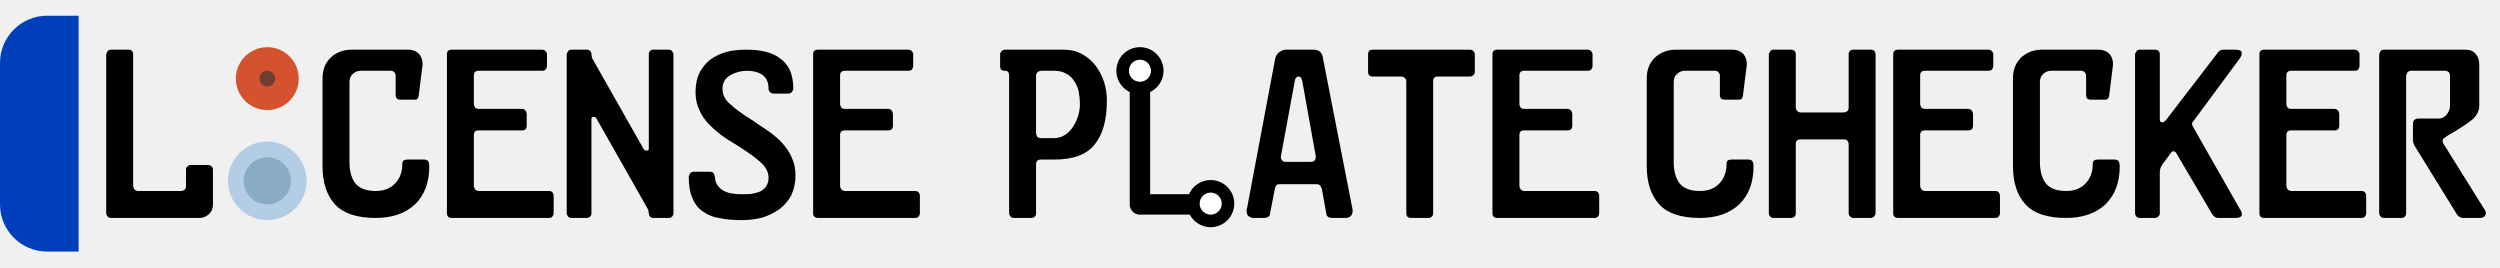
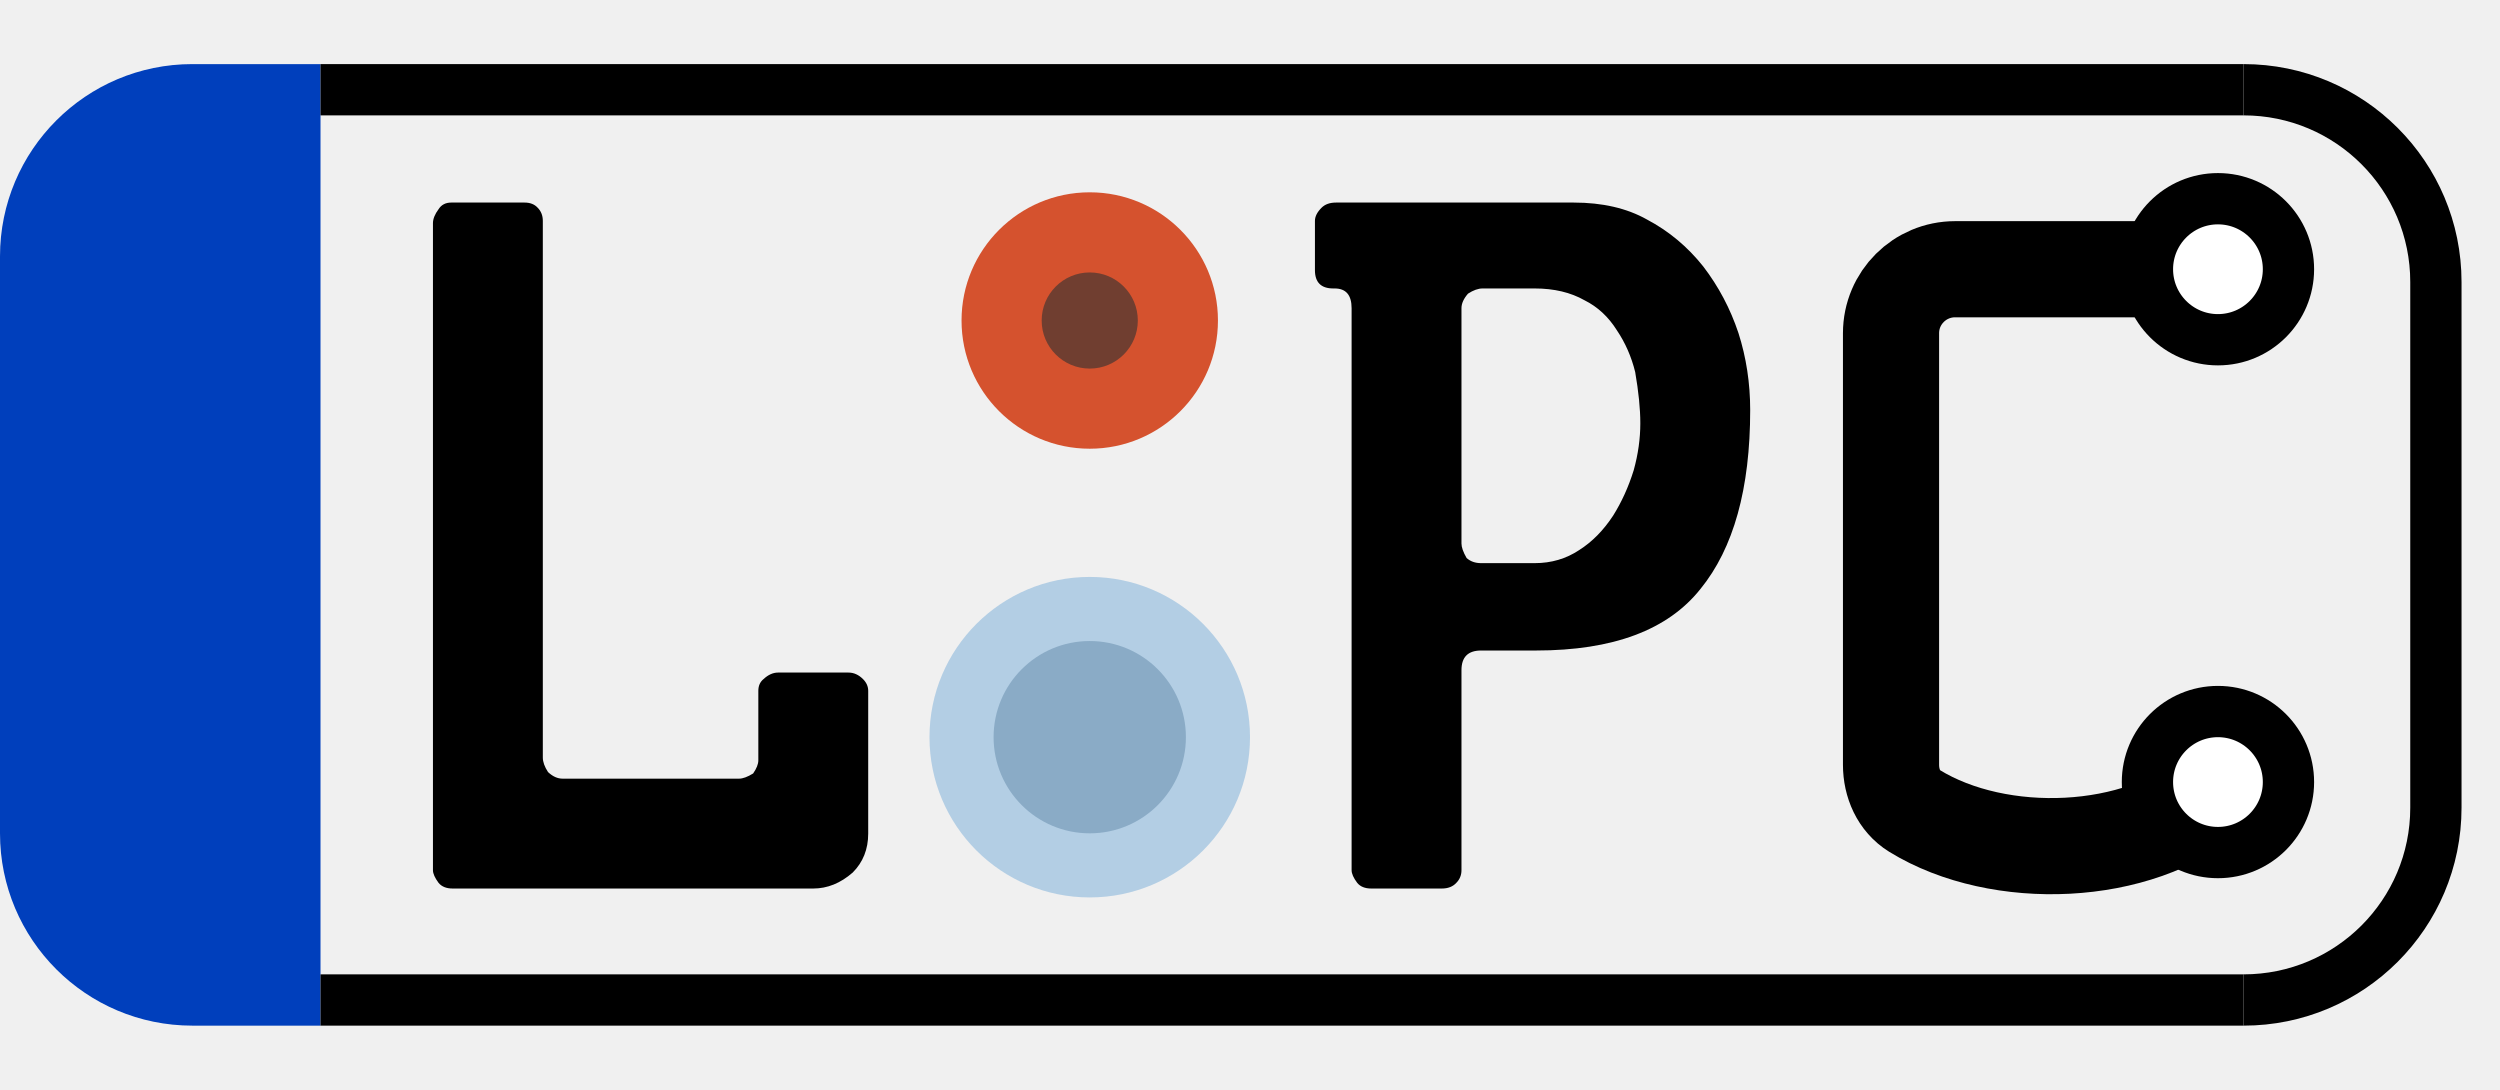
- <svg xmlns="http://www.w3.org/2000/svg" width="159" height="17" viewBox="0 0 159 17" fill="none">
-   <path d="M13.544 13.004C13.544 13.248 13.463 13.451 13.302 13.612C13.112 13.778 12.907 13.861 12.687 13.861H7.062C6.964 13.861 6.891 13.832 6.842 13.773C6.784 13.695 6.754 13.629 6.754 13.575V3.482C6.754 3.414 6.784 3.341 6.842 3.263C6.886 3.194 6.952 3.16 7.04 3.16H8.183C8.271 3.16 8.339 3.187 8.388 3.241C8.441 3.294 8.468 3.363 8.468 3.446V11.817C8.468 11.886 8.495 11.961 8.549 12.044C8.622 12.113 8.698 12.147 8.776 12.147H11.53C11.588 12.147 11.662 12.12 11.749 12.066C11.803 11.988 11.83 11.92 11.83 11.861V10.777C11.83 10.699 11.857 10.638 11.911 10.594C11.984 10.526 12.06 10.492 12.138 10.492H13.236C13.319 10.492 13.395 10.526 13.463 10.594C13.517 10.648 13.544 10.709 13.544 10.777V13.004ZM27.303 10.58C27.303 11.605 26.998 12.413 26.387 13.004C25.772 13.575 24.942 13.861 23.897 13.861C22.701 13.861 21.839 13.575 21.312 13.004C20.779 12.428 20.513 11.612 20.513 10.558V4.969C20.513 4.427 20.692 3.985 21.048 3.644C21.414 3.321 21.849 3.16 22.352 3.16H25.977C26.226 3.16 26.444 3.241 26.629 3.402C26.795 3.583 26.878 3.814 26.878 4.098L26.629 6.09C26.605 6.256 26.531 6.339 26.409 6.339H25.45C25.259 6.339 25.164 6.236 25.164 6.031V4.786C25.164 4.728 25.13 4.659 25.062 4.581C25.008 4.527 24.932 4.5 24.835 4.5H22.945C22.745 4.5 22.574 4.569 22.432 4.706C22.296 4.833 22.227 5.003 22.227 5.218V10.309C22.227 10.895 22.357 11.351 22.615 11.678C22.879 11.991 23.306 12.147 23.897 12.147C24.42 12.147 24.835 11.983 25.142 11.656C25.44 11.339 25.589 10.924 25.589 10.411C25.589 10.235 25.692 10.148 25.897 10.148H26.981C27.108 10.148 27.195 10.189 27.244 10.272C27.283 10.36 27.303 10.462 27.303 10.58ZM35.213 13.553C35.213 13.631 35.186 13.705 35.133 13.773C35.079 13.832 35.01 13.861 34.927 13.861H28.731C28.526 13.861 28.424 13.758 28.424 13.553V3.446C28.424 3.255 28.526 3.16 28.731 3.16H34.459C34.556 3.16 34.632 3.187 34.686 3.241C34.754 3.309 34.788 3.377 34.788 3.446V4.215C34.788 4.269 34.761 4.337 34.708 4.42C34.654 4.474 34.578 4.5 34.481 4.5H30.445C30.24 4.5 30.137 4.603 30.137 4.808V6.625C30.137 6.688 30.164 6.761 30.218 6.844C30.272 6.898 30.347 6.925 30.445 6.925H33.199C33.277 6.925 33.35 6.959 33.419 7.027C33.472 7.11 33.499 7.186 33.499 7.254V7.987C33.499 8.192 33.399 8.294 33.199 8.294H30.445C30.24 8.294 30.137 8.39 30.137 8.58V11.817C30.137 11.886 30.164 11.961 30.218 12.044C30.291 12.113 30.367 12.147 30.445 12.147H34.927C35.01 12.147 35.079 12.174 35.133 12.227C35.186 12.301 35.213 12.377 35.213 12.455V13.553ZM42.83 13.575C42.83 13.639 42.803 13.705 42.75 13.773C42.696 13.832 42.628 13.861 42.545 13.861H41.548C41.461 13.861 41.392 13.832 41.343 13.773C41.29 13.719 41.263 13.646 41.263 13.553C41.263 13.509 41.256 13.475 41.241 13.451C41.241 13.382 41.234 13.341 41.219 13.326L37.938 7.54C37.894 7.472 37.84 7.438 37.777 7.438C37.669 7.438 37.615 7.472 37.615 7.54V13.575C37.615 13.653 37.589 13.719 37.535 13.773C37.476 13.832 37.401 13.861 37.308 13.861H36.348C36.251 13.861 36.177 13.832 36.129 13.773C36.07 13.695 36.041 13.629 36.041 13.575V3.482C36.041 3.414 36.07 3.341 36.129 3.263C36.173 3.194 36.239 3.16 36.326 3.16H37.33C37.413 3.16 37.481 3.187 37.535 3.241C37.589 3.294 37.615 3.363 37.615 3.446C37.615 3.485 37.623 3.524 37.637 3.563C37.637 3.617 37.642 3.658 37.652 3.688L40.933 9.474C40.977 9.542 41.038 9.576 41.116 9.576C41.214 9.576 41.263 9.542 41.263 9.474V3.446C41.263 3.363 41.29 3.294 41.343 3.241C41.387 3.187 41.456 3.16 41.548 3.16H42.523C42.625 3.16 42.701 3.194 42.75 3.263C42.803 3.336 42.83 3.409 42.83 3.482V13.575ZM50.594 11.165C50.594 11.6 50.506 12.015 50.33 12.411C50.145 12.757 49.893 13.055 49.576 13.304C49.229 13.543 48.863 13.722 48.477 13.839C48.048 13.946 47.613 14 47.173 14C46.641 14 46.177 13.959 45.782 13.876C45.391 13.822 45.045 13.688 44.742 13.473C44.449 13.297 44.219 13.019 44.053 12.638C43.887 12.276 43.804 11.812 43.804 11.246C43.804 11.207 43.834 11.134 43.892 11.026C43.951 10.958 44.017 10.924 44.09 10.924H45.174C45.257 10.924 45.325 10.951 45.379 11.004C45.408 11.058 45.435 11.134 45.46 11.231C45.479 11.476 45.54 11.664 45.643 11.795C45.76 11.957 45.897 12.074 46.053 12.147C46.224 12.235 46.4 12.289 46.58 12.308C46.702 12.337 46.9 12.352 47.173 12.352C47.471 12.352 47.681 12.345 47.803 12.33C48.038 12.281 48.214 12.232 48.331 12.184C48.516 12.091 48.646 11.983 48.719 11.861C48.826 11.71 48.88 11.527 48.88 11.312C48.88 10.965 48.724 10.646 48.411 10.352C48.109 10.069 47.635 9.723 46.99 9.312C46.478 9.005 46.116 8.773 45.906 8.617C45.609 8.392 45.338 8.155 45.093 7.906C44.815 7.618 44.61 7.313 44.478 6.991C44.317 6.664 44.236 6.29 44.236 5.87C44.236 5.401 44.317 4.994 44.478 4.647C44.654 4.305 44.886 4.02 45.174 3.79C45.477 3.57 45.823 3.407 46.214 3.299C46.561 3.207 46.981 3.16 47.474 3.16C47.913 3.16 48.301 3.199 48.638 3.277C49.029 3.37 49.342 3.507 49.576 3.688C49.849 3.868 50.067 4.12 50.228 4.442C50.379 4.793 50.455 5.187 50.455 5.621C50.455 5.694 50.425 5.77 50.367 5.848C50.298 5.917 50.225 5.951 50.147 5.951H49.188C49.11 5.951 49.034 5.917 48.961 5.848C48.907 5.794 48.88 5.726 48.88 5.643C48.88 5.243 48.751 4.95 48.492 4.764C48.228 4.588 47.904 4.5 47.518 4.5C47.137 4.5 46.776 4.596 46.434 4.786C46.111 4.991 45.95 5.277 45.95 5.643C45.95 6.019 46.107 6.339 46.419 6.603C46.717 6.891 47.191 7.237 47.84 7.643C48.055 7.789 48.253 7.923 48.433 8.045C48.614 8.163 48.778 8.272 48.924 8.375C49.232 8.6 49.503 8.836 49.737 9.085C50.015 9.393 50.22 9.701 50.352 10.008C50.513 10.355 50.594 10.741 50.594 11.165ZM58.504 13.553C58.504 13.631 58.477 13.705 58.423 13.773C58.37 13.832 58.301 13.861 58.218 13.861H52.022C51.817 13.861 51.715 13.758 51.715 13.553V3.446C51.715 3.255 51.817 3.16 52.022 3.16H57.75C57.847 3.16 57.923 3.187 57.977 3.241C58.045 3.309 58.079 3.377 58.079 3.446V4.215C58.079 4.269 58.052 4.337 57.999 4.42C57.945 4.474 57.869 4.5 57.772 4.5H53.736C53.531 4.5 53.428 4.603 53.428 4.808V6.625C53.428 6.688 53.455 6.761 53.509 6.844C53.563 6.898 53.638 6.925 53.736 6.925H56.49C56.568 6.925 56.641 6.959 56.71 7.027C56.763 7.11 56.79 7.186 56.79 7.254V7.987C56.79 8.192 56.69 8.294 56.49 8.294H53.736C53.531 8.294 53.428 8.39 53.428 8.58V11.817C53.428 11.886 53.455 11.961 53.509 12.044C53.582 12.113 53.658 12.147 53.736 12.147H58.218C58.301 12.147 58.37 12.174 58.423 12.227C58.477 12.301 58.504 12.377 58.504 12.455V13.553Z" fill="black" />
-   <path d="M68.684 6.603C68.684 6.378 68.657 6.112 68.603 5.804C68.544 5.565 68.449 5.348 68.317 5.152C68.186 4.942 68.017 4.786 67.812 4.684C67.597 4.562 67.338 4.5 67.036 4.5H66.223C66.154 4.5 66.079 4.527 65.996 4.581C65.927 4.659 65.893 4.735 65.893 4.808V8.478C65.893 8.536 65.92 8.612 65.974 8.705C66.032 8.758 66.108 8.785 66.201 8.785H67.036C67.294 8.785 67.526 8.717 67.731 8.58C67.932 8.453 68.107 8.275 68.259 8.045C68.391 7.835 68.498 7.599 68.581 7.335C68.649 7.086 68.684 6.842 68.684 6.603ZM70.397 6.397C70.397 7.623 70.139 8.553 69.621 9.188C69.113 9.828 68.259 10.148 67.058 10.148H66.201C65.996 10.148 65.893 10.25 65.893 10.455V13.575C65.893 13.653 65.866 13.719 65.812 13.773C65.759 13.832 65.683 13.861 65.585 13.861H64.487C64.389 13.861 64.316 13.832 64.267 13.773C64.209 13.695 64.179 13.629 64.179 13.575V4.808C64.179 4.603 64.091 4.5 63.916 4.5H63.894C63.703 4.5 63.608 4.405 63.608 4.215V3.446C63.608 3.377 63.642 3.309 63.71 3.241C63.764 3.187 63.84 3.16 63.938 3.16H67.644C68.093 3.16 68.474 3.248 68.786 3.424C69.128 3.604 69.421 3.849 69.665 4.156C69.904 4.469 70.087 4.815 70.214 5.196C70.336 5.577 70.397 5.978 70.397 6.397ZM83.684 9.942L82.813 5.094C82.769 4.942 82.693 4.867 82.586 4.867C82.474 4.867 82.398 4.942 82.359 5.094L81.465 9.942C81.465 9.942 81.465 9.947 81.465 9.957C81.465 9.962 81.465 9.964 81.465 9.964C81.465 9.979 81.465 9.991 81.465 10.001C81.465 10.006 81.465 10.008 81.465 10.008C81.465 10.086 81.492 10.152 81.546 10.206C81.595 10.265 81.663 10.294 81.751 10.294H83.384C83.584 10.294 83.684 10.177 83.684 9.942ZM85.992 13.165C86.016 13.258 86.028 13.334 86.028 13.392C86.028 13.705 85.867 13.861 85.545 13.861H84.769C84.515 13.861 84.378 13.778 84.358 13.612L84.073 12.023C84.014 11.817 83.907 11.715 83.75 11.715H81.363C81.285 11.715 81.224 11.737 81.18 11.781C81.131 11.844 81.097 11.925 81.077 12.023L80.769 13.612C80.769 13.685 80.73 13.746 80.652 13.795C80.569 13.839 80.494 13.861 80.425 13.861H79.693C79.61 13.861 79.522 13.827 79.429 13.758C79.331 13.7 79.283 13.578 79.283 13.392C79.283 13.348 79.297 13.273 79.327 13.165L81.099 3.746C81.133 3.561 81.228 3.412 81.385 3.299C81.526 3.207 81.663 3.16 81.795 3.16H83.501C83.658 3.16 83.787 3.187 83.89 3.241C83.997 3.309 84.073 3.424 84.117 3.585L85.992 13.165ZM93.799 4.581C93.799 4.659 93.772 4.72 93.719 4.764C93.655 4.833 93.579 4.867 93.492 4.867H91.456C91.25 4.867 91.148 4.962 91.148 5.152V13.553C91.148 13.656 91.121 13.729 91.067 13.773C91.014 13.832 90.945 13.861 90.862 13.861H89.742C89.541 13.861 89.441 13.758 89.441 13.553V5.152C89.441 5.074 89.407 5.008 89.339 4.955C89.28 4.896 89.204 4.867 89.112 4.867H87.317C87.112 4.867 87.01 4.767 87.01 4.566V3.446C87.01 3.255 87.112 3.16 87.317 3.16H93.477C93.575 3.16 93.648 3.187 93.697 3.241C93.765 3.304 93.799 3.373 93.799 3.446V4.581ZM101.709 13.553C101.709 13.631 101.683 13.705 101.629 13.773C101.575 13.832 101.507 13.861 101.424 13.861H95.227C95.022 13.861 94.92 13.758 94.92 13.553V3.446C94.92 3.255 95.022 3.16 95.227 3.16H100.955C101.053 3.16 101.128 3.187 101.182 3.241C101.25 3.309 101.285 3.377 101.285 3.446V4.215C101.285 4.269 101.258 4.337 101.204 4.42C101.15 4.474 101.075 4.5 100.977 4.5H96.941C96.736 4.5 96.634 4.603 96.634 4.808V6.625C96.634 6.688 96.66 6.761 96.714 6.844C96.768 6.898 96.844 6.925 96.941 6.925H99.695C99.773 6.925 99.847 6.959 99.915 7.027C99.969 7.11 99.996 7.186 99.996 7.254V7.987C99.996 8.192 99.895 8.294 99.695 8.294H96.941C96.736 8.294 96.634 8.39 96.634 8.58V11.817C96.634 11.886 96.66 11.961 96.714 12.044C96.787 12.113 96.863 12.147 96.941 12.147H101.424C101.507 12.147 101.575 12.174 101.629 12.227C101.683 12.301 101.709 12.377 101.709 12.455V13.553ZM111.524 10.58C111.524 11.605 111.219 12.413 110.608 13.004C109.993 13.575 109.163 13.861 108.118 13.861C106.922 13.861 106.06 13.575 105.533 13.004C105 12.428 104.734 11.612 104.734 10.558V4.969C104.734 4.427 104.912 3.985 105.269 3.644C105.635 3.321 106.07 3.16 106.573 3.16H110.198C110.447 3.16 110.664 3.241 110.85 3.402C111.016 3.583 111.099 3.814 111.099 4.098L110.85 6.09C110.826 6.256 110.752 6.339 110.63 6.339H109.671C109.48 6.339 109.385 6.236 109.385 6.031V4.786C109.385 4.728 109.351 4.659 109.283 4.581C109.229 4.527 109.153 4.5 109.056 4.5H107.166C106.966 4.5 106.795 4.569 106.653 4.706C106.517 4.833 106.448 5.003 106.448 5.218V10.309C106.448 10.895 106.578 11.351 106.836 11.678C107.1 11.991 107.527 12.147 108.118 12.147C108.641 12.147 109.056 11.983 109.363 11.656C109.661 11.339 109.81 10.924 109.81 10.411C109.81 10.235 109.912 10.148 110.118 10.148H111.202C111.329 10.148 111.416 10.189 111.465 10.272C111.504 10.36 111.524 10.462 111.524 10.58ZM119.287 13.531C119.287 13.604 119.261 13.68 119.207 13.758C119.139 13.827 119.063 13.861 118.98 13.861H117.881C117.803 13.861 117.727 13.827 117.654 13.758C117.6 13.7 117.574 13.631 117.574 13.553V9.173C117.574 9.095 117.547 9.02 117.493 8.946C117.439 8.893 117.371 8.866 117.288 8.866H114.519C114.314 8.866 114.212 8.961 114.212 9.151V13.575C114.212 13.653 114.185 13.719 114.131 13.773C114.078 13.832 114.002 13.861 113.904 13.861H112.806C112.708 13.861 112.635 13.832 112.586 13.773C112.527 13.695 112.498 13.629 112.498 13.575V3.482C112.498 3.414 112.527 3.341 112.586 3.263C112.63 3.194 112.696 3.16 112.784 3.16H113.926C114.014 3.16 114.082 3.187 114.131 3.241C114.185 3.294 114.212 3.363 114.212 3.446V6.83C114.212 6.893 114.239 6.966 114.292 7.049C114.366 7.118 114.441 7.152 114.519 7.152H117.273C117.332 7.152 117.405 7.125 117.493 7.071C117.547 7.003 117.574 6.935 117.574 6.866V3.446C117.574 3.363 117.6 3.294 117.654 3.241C117.708 3.187 117.784 3.16 117.881 3.16H118.98C119.082 3.16 119.158 3.187 119.207 3.241C119.261 3.314 119.287 3.382 119.287 3.446V13.531ZM127.198 13.553C127.198 13.631 127.171 13.705 127.117 13.773C127.063 13.832 126.995 13.861 126.912 13.861H120.716C120.511 13.861 120.408 13.758 120.408 13.553V3.446C120.408 3.255 120.511 3.16 120.716 3.16H126.443C126.541 3.16 126.617 3.187 126.67 3.241C126.739 3.309 126.773 3.377 126.773 3.446V4.215C126.773 4.269 126.746 4.337 126.692 4.42C126.639 4.474 126.563 4.5 126.465 4.5H122.43C122.225 4.5 122.122 4.603 122.122 4.808V6.625C122.122 6.688 122.149 6.761 122.203 6.844C122.256 6.898 122.332 6.925 122.43 6.925H125.183C125.262 6.925 125.335 6.959 125.403 7.027C125.457 7.11 125.484 7.186 125.484 7.254V7.987C125.484 8.192 125.384 8.294 125.183 8.294H122.43C122.225 8.294 122.122 8.39 122.122 8.58V11.817C122.122 11.886 122.149 11.961 122.203 12.044C122.276 12.113 122.351 12.147 122.43 12.147H126.912C126.995 12.147 127.063 12.174 127.117 12.227C127.171 12.301 127.198 12.377 127.198 12.455V13.553ZM134.815 10.58C134.815 11.605 134.51 12.413 133.899 13.004C133.284 13.575 132.454 13.861 131.409 13.861C130.213 13.861 129.351 13.575 128.824 13.004C128.291 12.428 128.025 11.612 128.025 10.558V4.969C128.025 4.427 128.204 3.985 128.56 3.644C128.926 3.321 129.361 3.16 129.864 3.16H133.489C133.738 3.16 133.955 3.241 134.141 3.402C134.307 3.583 134.39 3.814 134.39 4.098L134.141 6.09C134.117 6.256 134.043 6.339 133.921 6.339H132.962C132.771 6.339 132.676 6.236 132.676 6.031V4.786C132.676 4.728 132.642 4.659 132.574 4.581C132.52 4.527 132.444 4.5 132.347 4.5H130.457C130.257 4.5 130.086 4.569 129.944 4.706C129.808 4.833 129.739 5.003 129.739 5.218V10.309C129.739 10.895 129.869 11.351 130.127 11.678C130.391 11.991 130.818 12.147 131.409 12.147C131.932 12.147 132.347 11.983 132.654 11.656C132.952 11.339 133.101 10.924 133.101 10.411C133.101 10.235 133.204 10.148 133.409 10.148H134.493C134.62 10.148 134.707 10.189 134.756 10.272C134.795 10.36 134.815 10.462 134.815 10.58ZM142.439 13.268C142.532 13.395 142.579 13.517 142.579 13.634C142.579 13.785 142.437 13.861 142.154 13.861H141.07C140.918 13.861 140.784 13.766 140.667 13.575L138.404 9.723C138.355 9.654 138.294 9.62 138.221 9.62C138.167 9.62 138.118 9.654 138.074 9.723L137.503 10.492C137.41 10.638 137.364 10.79 137.364 10.946V13.575C137.364 13.658 137.329 13.724 137.261 13.773C137.203 13.832 137.134 13.861 137.056 13.861H136.097C135.999 13.861 135.926 13.832 135.877 13.773C135.818 13.695 135.789 13.629 135.789 13.575V3.482C135.789 3.414 135.818 3.341 135.877 3.263C135.921 3.194 135.987 3.16 136.075 3.16H137.078C137.161 3.16 137.229 3.187 137.283 3.241C137.337 3.294 137.364 3.363 137.364 3.446V7.643C137.364 7.721 137.417 7.767 137.525 7.782C137.593 7.782 137.669 7.735 137.752 7.643L141.011 3.402C141.011 3.392 141.014 3.387 141.018 3.387C141.028 3.382 141.033 3.373 141.033 3.358C141.141 3.226 141.255 3.16 141.377 3.16H142.154C142.437 3.16 142.579 3.233 142.579 3.38C142.579 3.482 142.532 3.6 142.439 3.731L139.444 7.782C139.414 7.811 139.4 7.845 139.4 7.884C139.4 7.889 139.414 7.916 139.444 7.965C139.444 7.979 139.444 7.989 139.444 7.994C139.444 7.994 139.444 7.999 139.444 8.009L142.439 13.268ZM150.489 13.553C150.489 13.631 150.462 13.705 150.408 13.773C150.354 13.832 150.286 13.861 150.203 13.861H144.007C143.802 13.861 143.699 13.758 143.699 13.553V3.446C143.699 3.255 143.802 3.16 144.007 3.16H149.734C149.832 3.16 149.908 3.187 149.961 3.241C150.03 3.309 150.064 3.377 150.064 3.446V4.215C150.064 4.269 150.037 4.337 149.983 4.42C149.93 4.474 149.854 4.5 149.756 4.5H145.721C145.516 4.5 145.413 4.603 145.413 4.808V6.625C145.413 6.688 145.44 6.761 145.494 6.844C145.547 6.898 145.623 6.925 145.721 6.925H148.475C148.553 6.925 148.626 6.959 148.694 7.027C148.748 7.11 148.775 7.186 148.775 7.254V7.987C148.775 8.192 148.675 8.294 148.475 8.294H145.721C145.516 8.294 145.413 8.39 145.413 8.58V11.817C145.413 11.886 145.44 11.961 145.494 12.044C145.567 12.113 145.642 12.147 145.721 12.147H150.203C150.286 12.147 150.354 12.174 150.408 12.227C150.462 12.301 150.489 12.377 150.489 12.455V13.553ZM158.106 13.553C158.081 13.758 157.945 13.861 157.696 13.861H156.597C156.568 13.861 156.514 13.839 156.436 13.795C156.353 13.761 156.277 13.68 156.209 13.553L153.543 9.232C153.489 9.11 153.462 9.007 153.462 8.924V7.884C153.462 7.655 153.584 7.54 153.829 7.54H155.11C155.31 7.54 155.481 7.452 155.623 7.276C155.755 7.091 155.821 6.913 155.821 6.742V4.808C155.821 4.74 155.794 4.664 155.74 4.581C155.652 4.527 155.584 4.5 155.535 4.5H153.338C153.26 4.5 153.184 4.535 153.111 4.603C153.057 4.701 153.03 4.776 153.03 4.83V13.575C153.03 13.653 153.003 13.719 152.95 13.773C152.896 13.832 152.82 13.861 152.723 13.861H151.624C151.526 13.861 151.453 13.832 151.404 13.773C151.346 13.695 151.316 13.629 151.316 13.575V3.482C151.316 3.414 151.346 3.341 151.404 3.263C151.448 3.194 151.514 3.16 151.602 3.16H156.802C157.08 3.16 157.29 3.241 157.432 3.402C157.598 3.583 157.681 3.814 157.681 4.098V6.742C157.681 7.025 157.552 7.298 157.293 7.562C157.034 7.777 156.661 8.033 156.172 8.331C155.777 8.556 155.533 8.707 155.44 8.785C155.381 8.834 155.352 8.895 155.352 8.968C155.352 9.056 155.393 9.151 155.476 9.254L157.981 13.268C157.981 13.268 157.981 13.273 157.981 13.282C157.986 13.292 158.001 13.299 158.025 13.304C158.079 13.431 158.106 13.514 158.106 13.553Z" fill="black" />
+ <svg xmlns="http://www.w3.org/2000/svg" width="39" height="17" viewBox="0 0 39 17" fill="none">
+   <path d="M13.544 13.004C13.544 13.248 13.463 13.451 13.302 13.612C13.112 13.778 12.907 13.861 12.687 13.861H7.062C6.964 13.861 6.891 13.832 6.842 13.773C6.784 13.695 6.754 13.629 6.754 13.575V3.482C6.754 3.414 6.784 3.341 6.842 3.263C6.886 3.194 6.952 3.16 7.04 3.16H8.183C8.271 3.16 8.339 3.187 8.388 3.241C8.441 3.294 8.468 3.363 8.468 3.446V11.817C8.468 11.886 8.495 11.961 8.549 12.044C8.622 12.113 8.698 12.147 8.776 12.147H11.53C11.588 12.147 11.662 12.12 11.749 12.066C11.803 11.988 11.83 11.92 11.83 11.861V10.777C11.83 10.699 11.857 10.638 11.911 10.594C11.984 10.526 12.06 10.492 12.138 10.492H13.236C13.319 10.492 13.395 10.526 13.463 10.594C13.517 10.648 13.544 10.709 13.544 10.777V13.004ZM25.589 6.603C25.589 6.378 25.562 6.112 25.509 5.804C25.45 5.565 25.355 5.348 25.223 5.152C25.091 4.942 24.923 4.786 24.718 4.684C24.503 4.562 24.244 4.5 23.941 4.5H23.128C23.06 4.5 22.984 4.527 22.901 4.581C22.833 4.659 22.799 4.735 22.799 4.808V8.478C22.799 8.536 22.825 8.612 22.879 8.705C22.938 8.758 23.013 8.785 23.106 8.785H23.941C24.2 8.785 24.432 8.717 24.637 8.58C24.837 8.453 25.013 8.275 25.164 8.045C25.296 7.835 25.404 7.599 25.486 7.335C25.555 7.086 25.589 6.842 25.589 6.603ZM27.303 6.397C27.303 7.623 27.044 8.553 26.527 9.188C26.019 9.828 25.164 10.148 23.963 10.148H23.106C22.901 10.148 22.799 10.25 22.799 10.455V13.575C22.799 13.653 22.772 13.719 22.718 13.773C22.664 13.832 22.589 13.861 22.491 13.861H21.392C21.295 13.861 21.221 13.832 21.173 13.773C21.114 13.695 21.085 13.629 21.085 13.575V4.808C21.085 4.603 20.997 4.5 20.821 4.5H20.799C20.609 4.5 20.513 4.405 20.513 4.215V3.446C20.513 3.377 20.548 3.309 20.616 3.241C20.67 3.187 20.745 3.16 20.843 3.16H24.549C24.998 3.16 25.379 3.248 25.692 3.424C26.033 3.604 26.326 3.849 26.57 4.156C26.81 4.469 26.993 4.815 27.12 5.196C27.242 5.577 27.303 5.978 27.303 6.397Z" fill="black" />
  <path d="M0 4C0 2.343 1.343 1 3 1H5V16H3C1.343 16 0 14.657 0 13V4Z" fill="#003FBC" />
+   <path d="M35 15.6C36.657 15.6 38 14.257 38 12.6L38 4.4C38 2.743 36.657 1.4 35 1.4" stroke="black" stroke-width="0.8" />
  <circle cx="17" cy="5" r="2" fill="#D5522E" />
-   <circle cx="17" cy="5" r="0.5" fill="#703E30" />
+   <circle cx="17" cy="5" r="0.75" fill="#703E30" />
  <circle cx="17" cy="11.5" r="2.5" fill="#B3CEE4" />
  <circle cx="17" cy="11.5" r="1.5" fill="#8AABC6" />
-   <path d="M75.5 13H72.5V5.5" stroke="black" stroke-width="1.3" stroke-linecap="square" stroke-linejoin="round" />
-   <circle cx="72.5" cy="4.5" r="1.1" fill="white" stroke="black" stroke-width="0.8" />
-   <circle cx="77" cy="12.95" r="1.1" fill="white" stroke="black" stroke-width="0.8" />
+   <path d="M33.875 4.2H30.5C29.948 4.2 29.5 4.646 29.5 5.198C29.5 6.905 29.5 10.354 29.5 11.93C29.5 12.219 29.62 12.498 29.866 12.65C31.19 13.464 33.363 13.374 34.5 12.382" stroke="black" stroke-width="1.5" stroke-linecap="square" stroke-linejoin="round" />
+   <circle cx="34.6" cy="4.2" r="1.1" fill="white" stroke="black" stroke-width="0.8" />
+   <circle cx="34.6" cy="12.2" r="1.1" fill="white" stroke="black" stroke-width="0.8" />
+   <line x1="5" y1="15.6" x2="35" y2="15.6" stroke="black" stroke-width="0.8" />
+   <line x1="5" y1="1.4" x2="35" y2="1.4" stroke="black" stroke-width="0.8" />
</svg>
